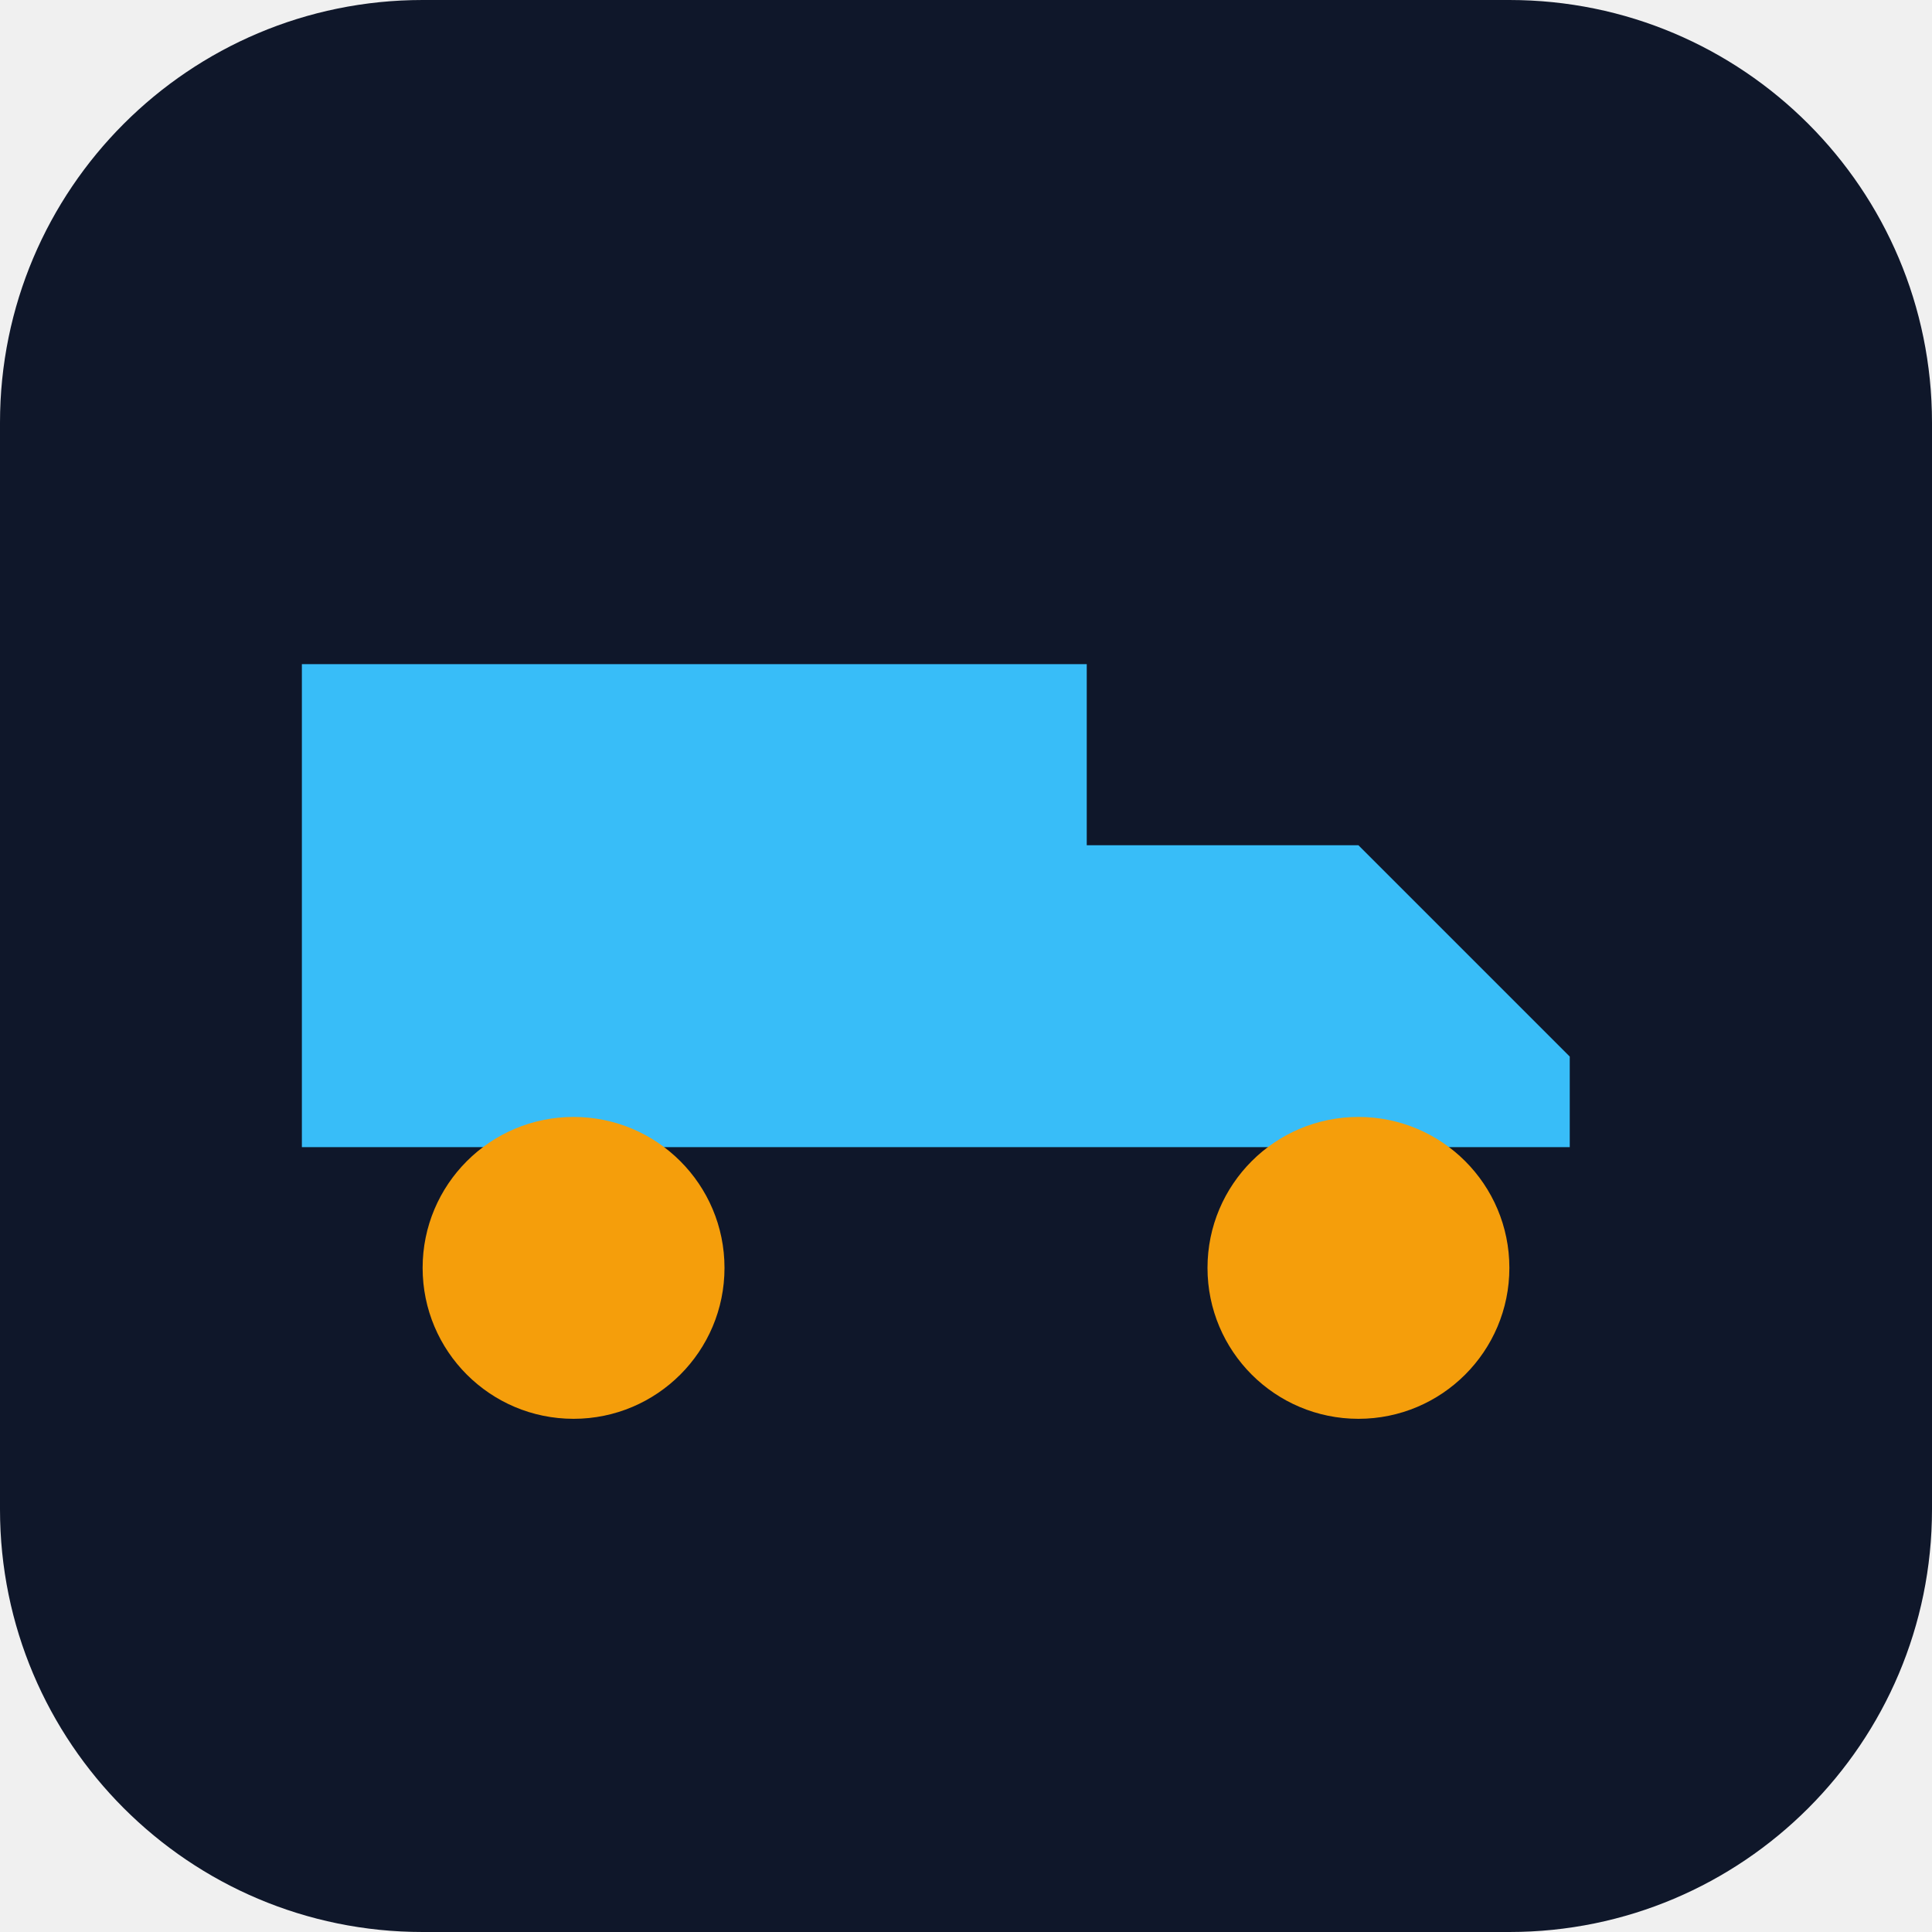
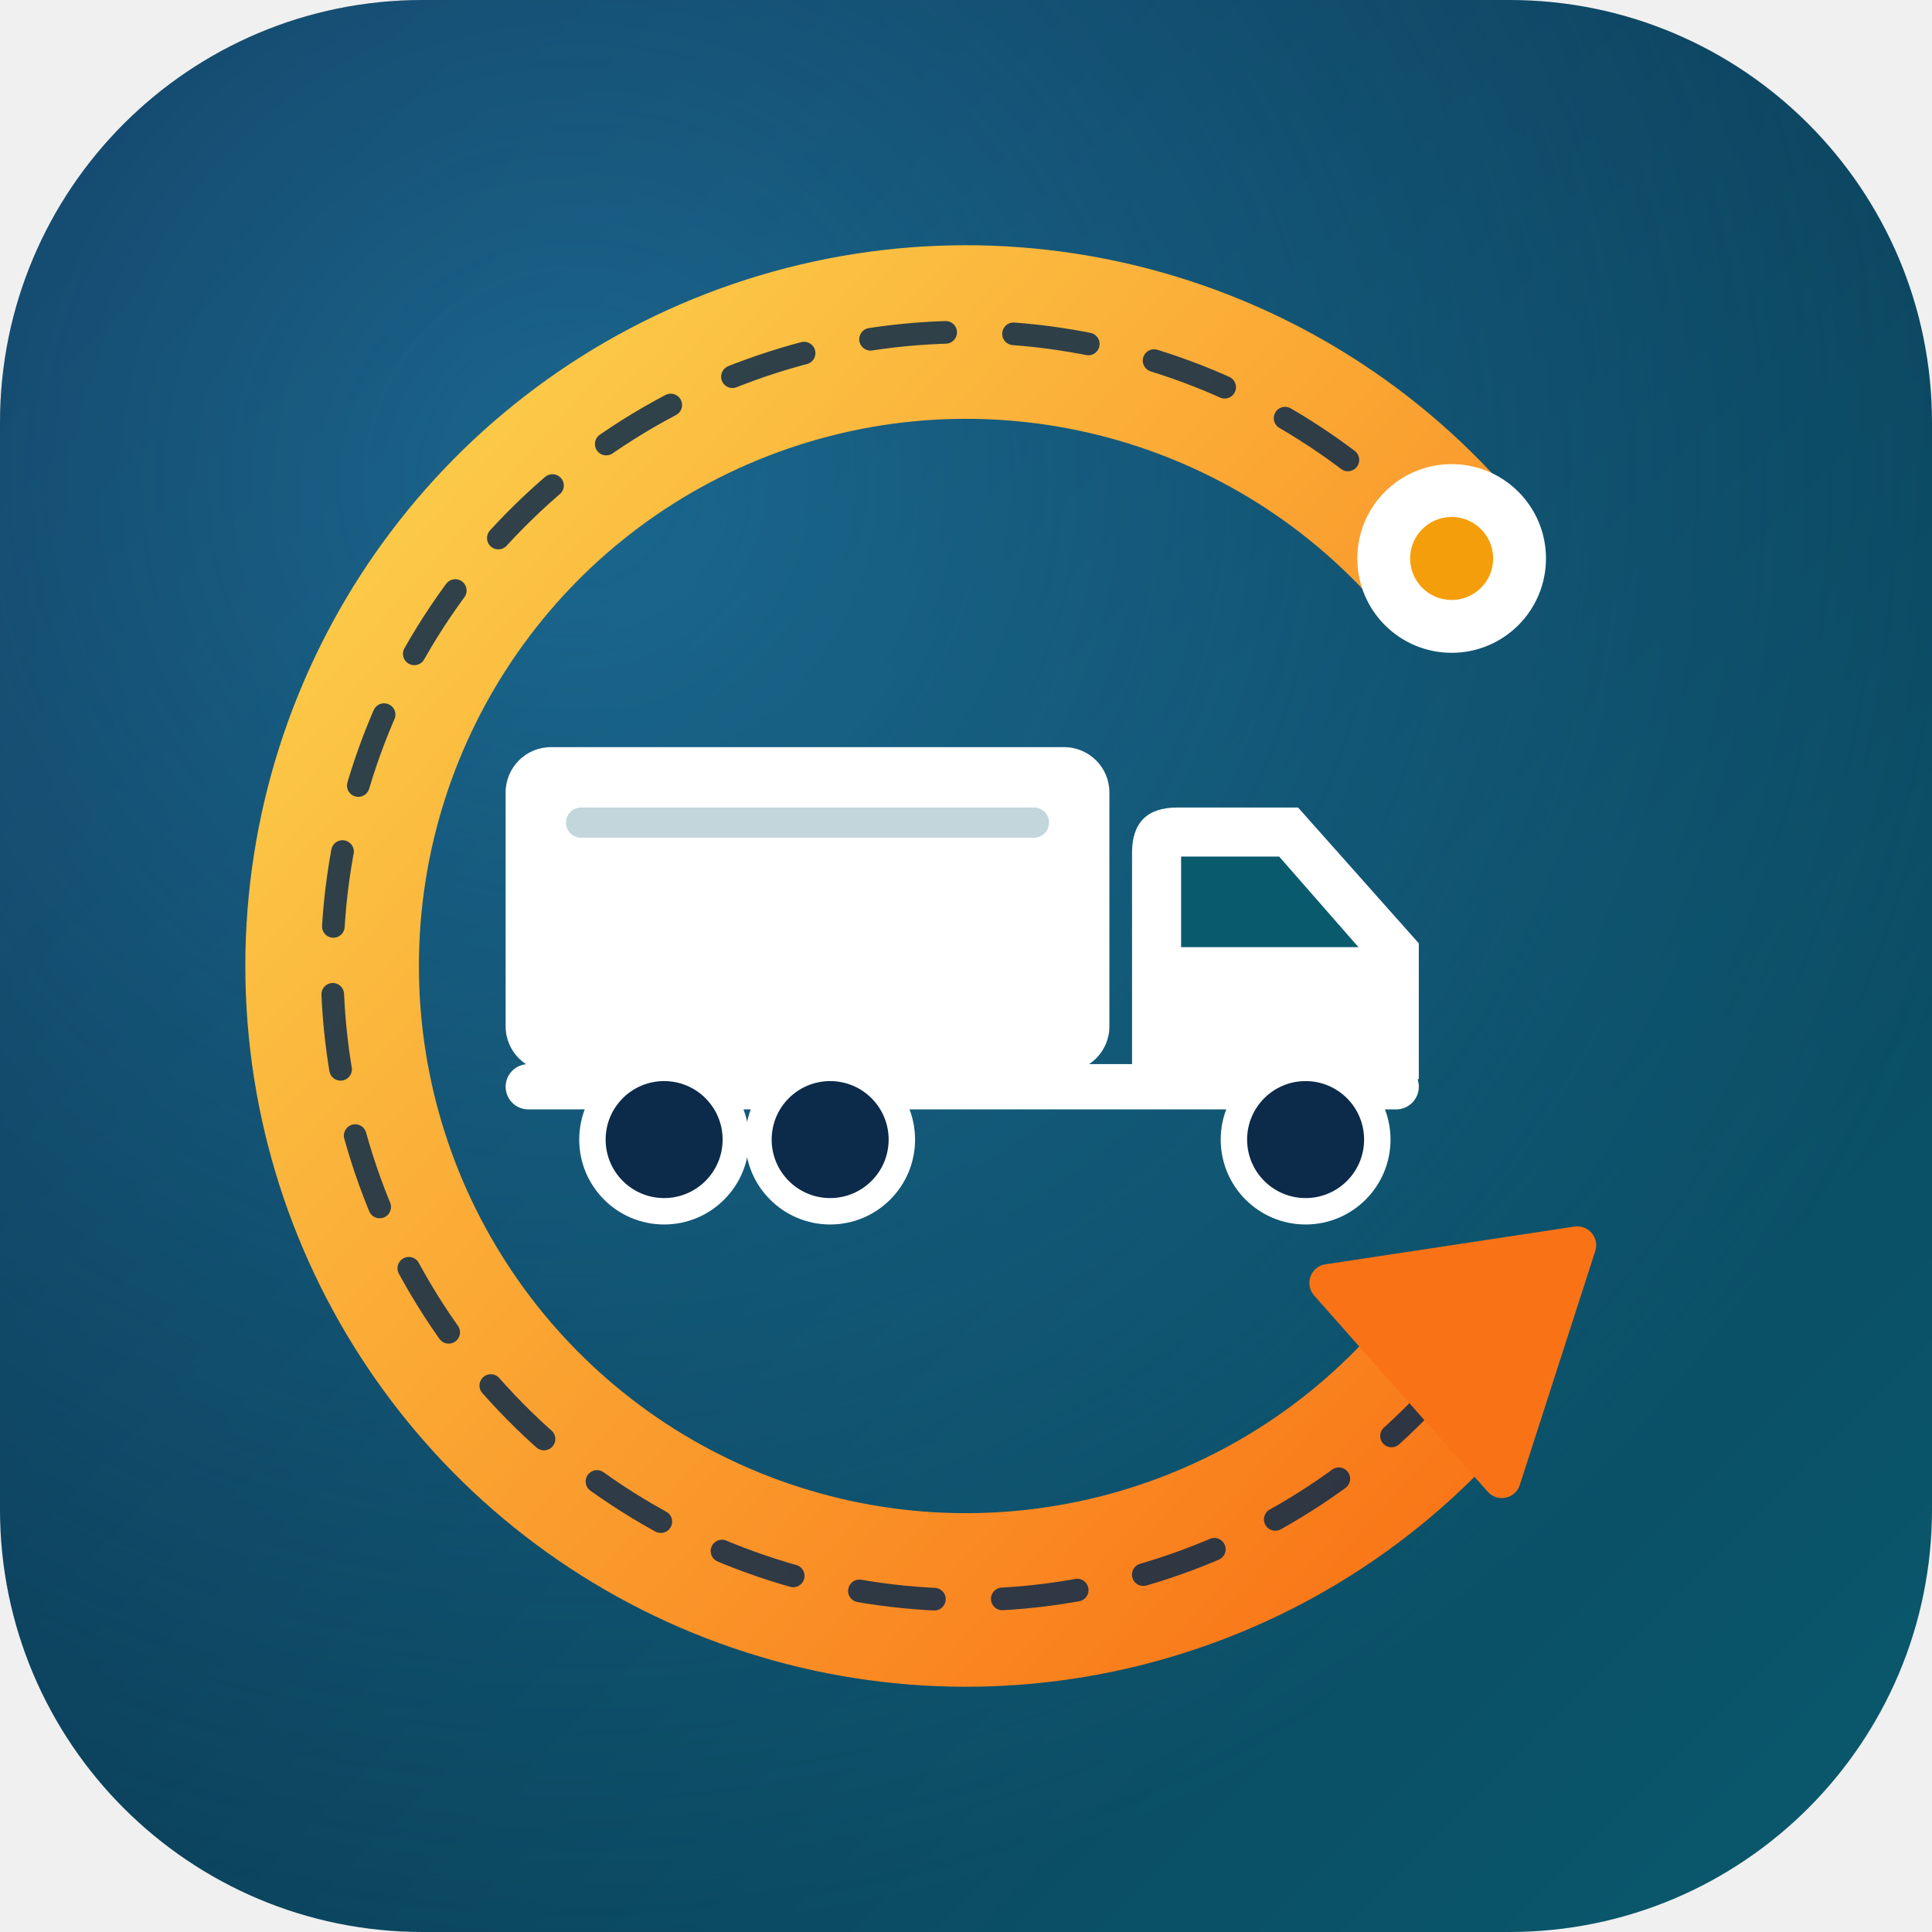
- <svg xmlns="http://www.w3.org/2000/svg" viewBox="0 0 64 64">
-   <rect width="64" height="64" rx="14" fill="#0f172a" />
-   <path d="M10 38V22h26v16H10zm26-10h9l7 7v3H36V28z" fill="#38bdf8" />
-   <circle cx="19" cy="42" r="5" fill="#f59e0b" />
-   <circle cx="45" cy="42" r="5" fill="#f59e0b" />
+ <svg xmlns="http://www.w3.org/2000/svg" viewBox="0 0 512 512">
+   <defs>
+     <linearGradient id="bg" x1="0" y1="0" x2="1" y2="1">
+       <stop offset="0" stop-color="#0c2a4a" />
+       <stop offset="1" stop-color="#0a5a6e" />
+     </linearGradient>
+     <radialGradient id="glow" cx="0.3" cy="0.25" r="0.75">
+       <stop offset="0" stop-color="#38bdf8" stop-opacity="0.35" />
+       <stop offset="1" stop-color="#38bdf8" stop-opacity="0" />
+     </radialGradient>
+     <linearGradient id="road" x1="0" y1="0" x2="1" y2="1">
+       <stop offset="0" stop-color="#fcd34d" />
+       <stop offset="1" stop-color="#f97316" />
+     </linearGradient>
+   </defs>
+   <rect width="512" height="512" rx="112" fill="url(#bg)" />
+   <rect width="512" height="512" rx="112" fill="url(#glow)" />
+   <path d="M384.7 148 A168 168 0 1 0 384.7 364" fill="none" stroke="url(#road)" stroke-width="46" stroke-linecap="round" />
+   <path d="M384.7 148 A168 168 0 1 0 384.7 364" fill="none" stroke="#0c2a4a" stroke-width="6" stroke-linecap="round" stroke-dasharray="20 18" opacity="0.85" />
+   <circle cx="384.7" cy="148" r="25" fill="#ffffff" />
+   <circle cx="384.7" cy="148" r="11" fill="#f59e0b" />
+   <path d="M418 330 L352 340 L398 392 Z" fill="#f97316" stroke="#f97316" stroke-width="10" stroke-linejoin="round" />
+   <rect x="134" y="198" width="160" height="86" rx="12" fill="#ffffff" />
+   <rect x="150" y="214" width="128" height="8" rx="4" fill="#0a5a6e" opacity="0.25" />
+   <path d="M300 286 V226 Q300 214 312 214 H344 L376 250 V286 Z" fill="#ffffff" />
+   <path d="M313 227 H339 L360 251 H313 Z" fill="#0a5a6e" />
+   <rect x="134" y="282" width="242" height="12" rx="6" fill="#ffffff" />
+   <circle cx="176" cy="302" r="19" fill="#0c2a4a" stroke="#ffffff" stroke-width="7" />
+   <circle cx="220" cy="302" r="19" fill="#0c2a4a" stroke="#ffffff" stroke-width="7" />
+   <circle cx="346" cy="302" r="19" fill="#0c2a4a" stroke="#ffffff" stroke-width="7" />
</svg>
